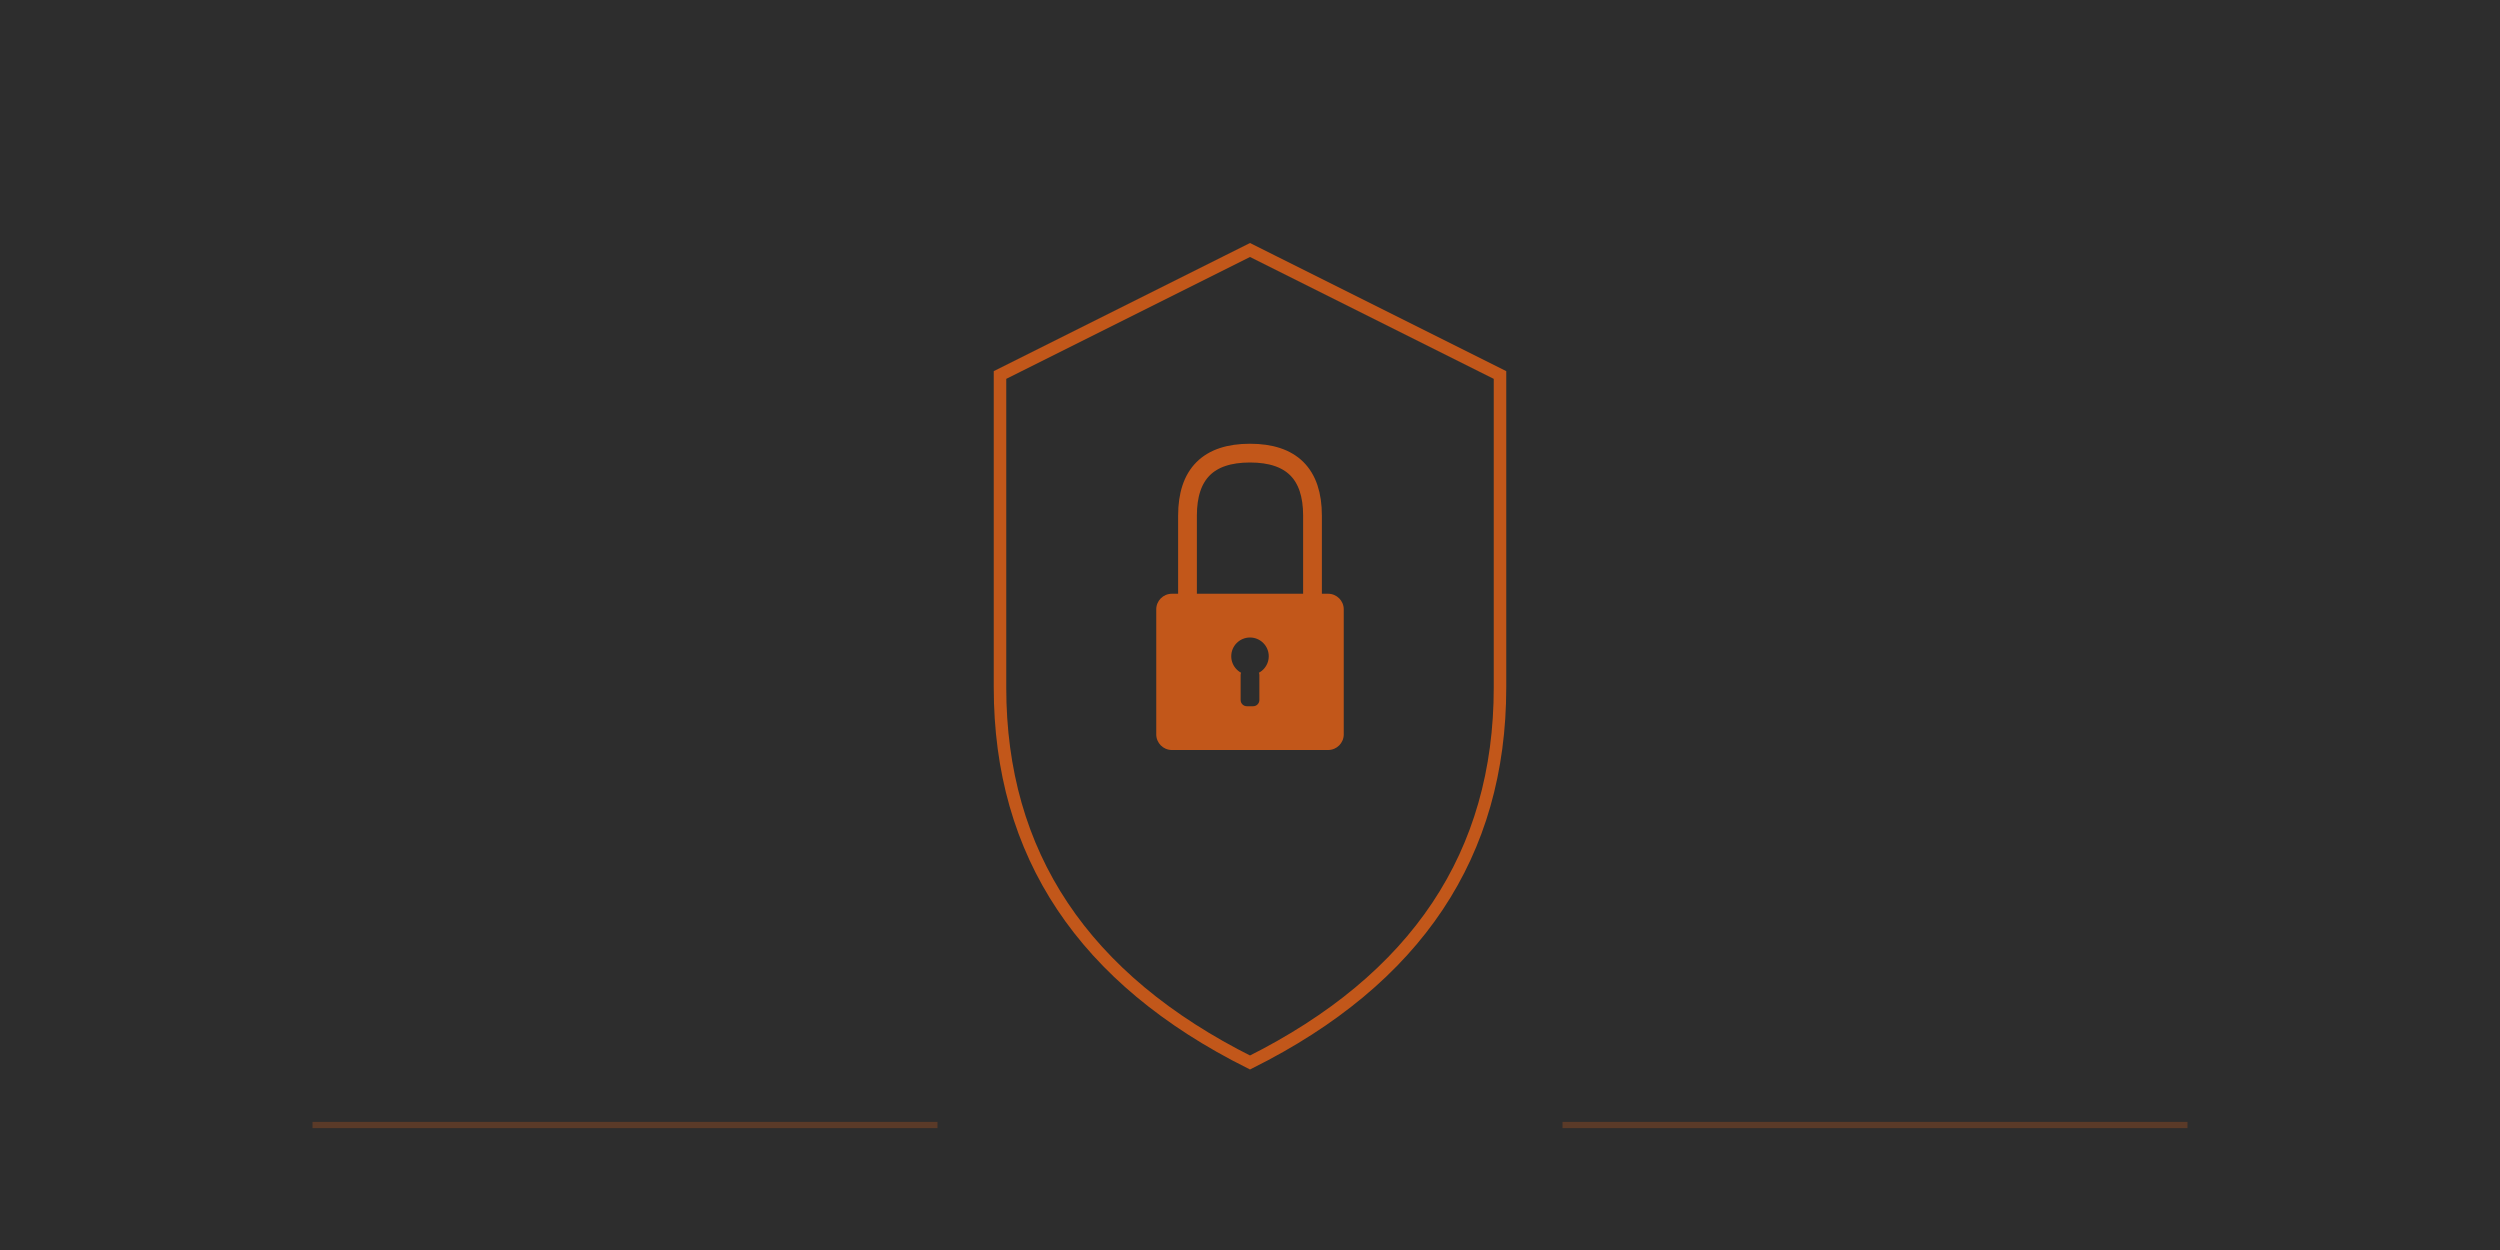
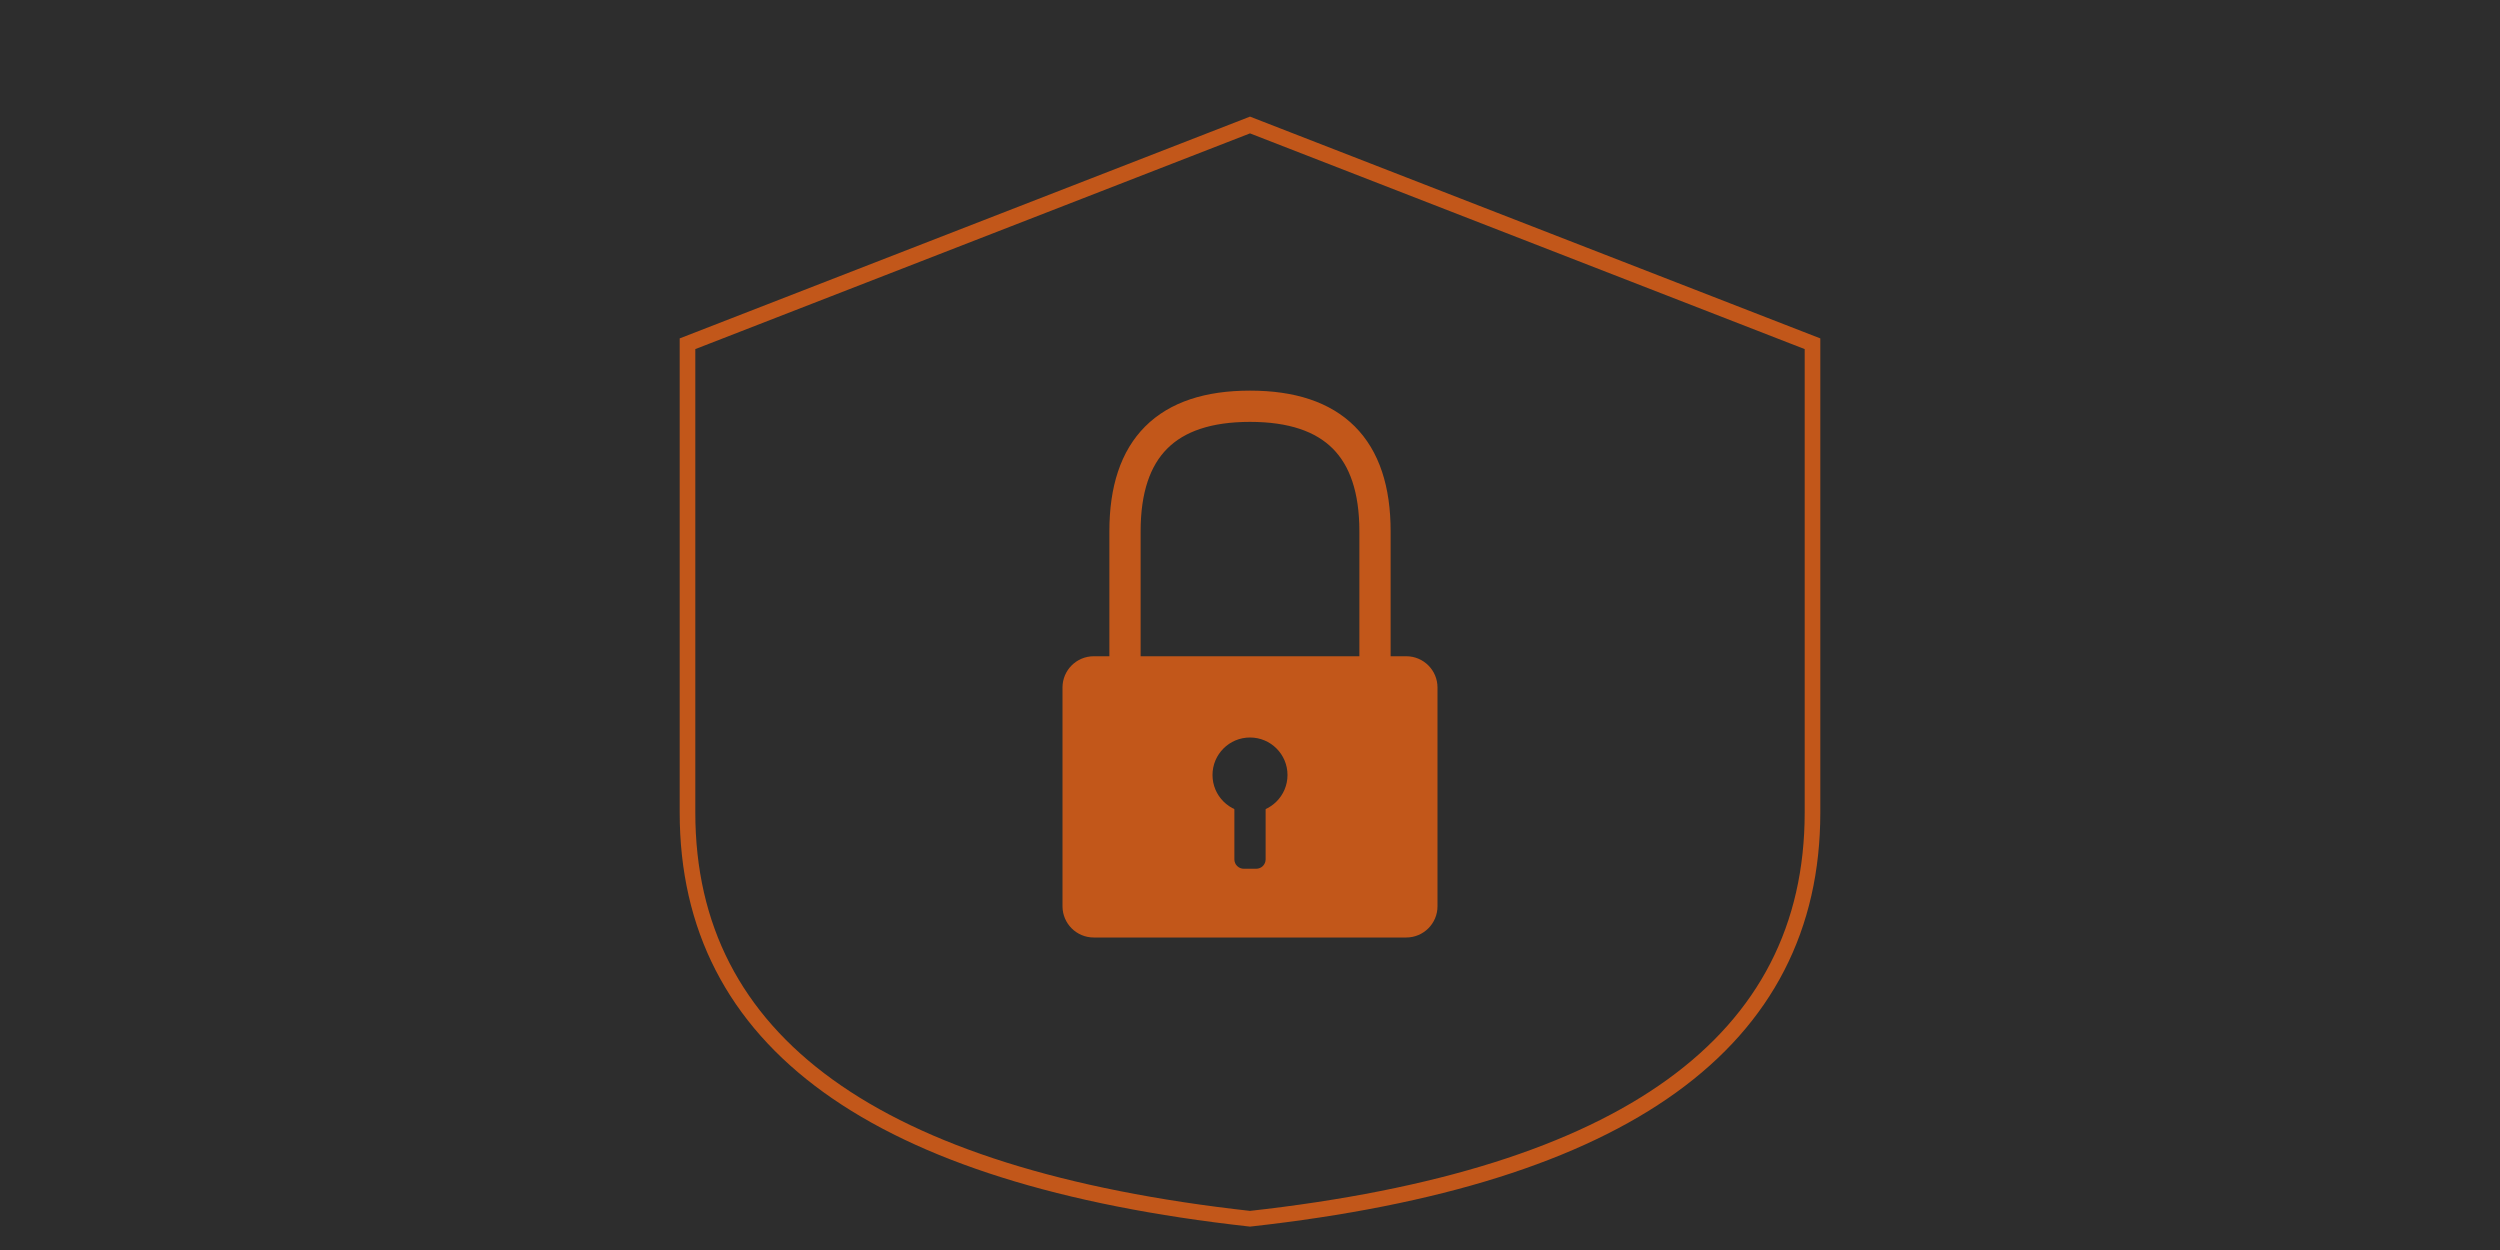
<svg xmlns="http://www.w3.org/2000/svg" viewBox="0 0 800 400">
  <rect width="800" height="400" fill="#2D2D2D" />
-   <path d="M400 80 L480 120 L480 220 Q480 300 400 340 Q320 300 320 220 L320 120 Z" fill="none" stroke="#C2571A" stroke-width="4" />
-   <rect x="370" y="190" width="60" height="50" rx="5" fill="#C2571A" />
-   <path d="M380 190 L380 165 Q380 145 400 145 Q420 145 420 165 L420 190" fill="none" stroke="#C2571A" stroke-width="6" stroke-linecap="round" />
-   <circle cx="400" cy="210" r="6" fill="#2D2D2D" />
-   <rect x="397" y="214" width="6" height="12" rx="2" fill="#2D2D2D" />
-   <line x1="100" y1="360" x2="300" y2="360" stroke="#C2571A" stroke-width="2" opacity="0.3" />
-   <line x1="500" y1="360" x2="700" y2="360" stroke="#C2571A" stroke-width="2" opacity="0.3" />
+   <path d="M400 40 L580 110 L580 260 Q580 370 400 390 Q220 370 220 260 L220 110 Z" fill="none" stroke="#C2571A" stroke-width="5" />
+   <rect x="340" y="210" width="120" height="90" rx="10" fill="#C2571A" />
+   <path d="M360 210 L360 170 Q360 130 400 130 Q440 130 440 170 L440 210" fill="none" stroke="#C2571A" stroke-width="10" stroke-linecap="round" />
+   <circle cx="400" cy="248" r="12" fill="#2D2D2D" />
+   <rect x="395" y="256" width="10" height="22" rx="3" fill="#2D2D2D" />
</svg>
